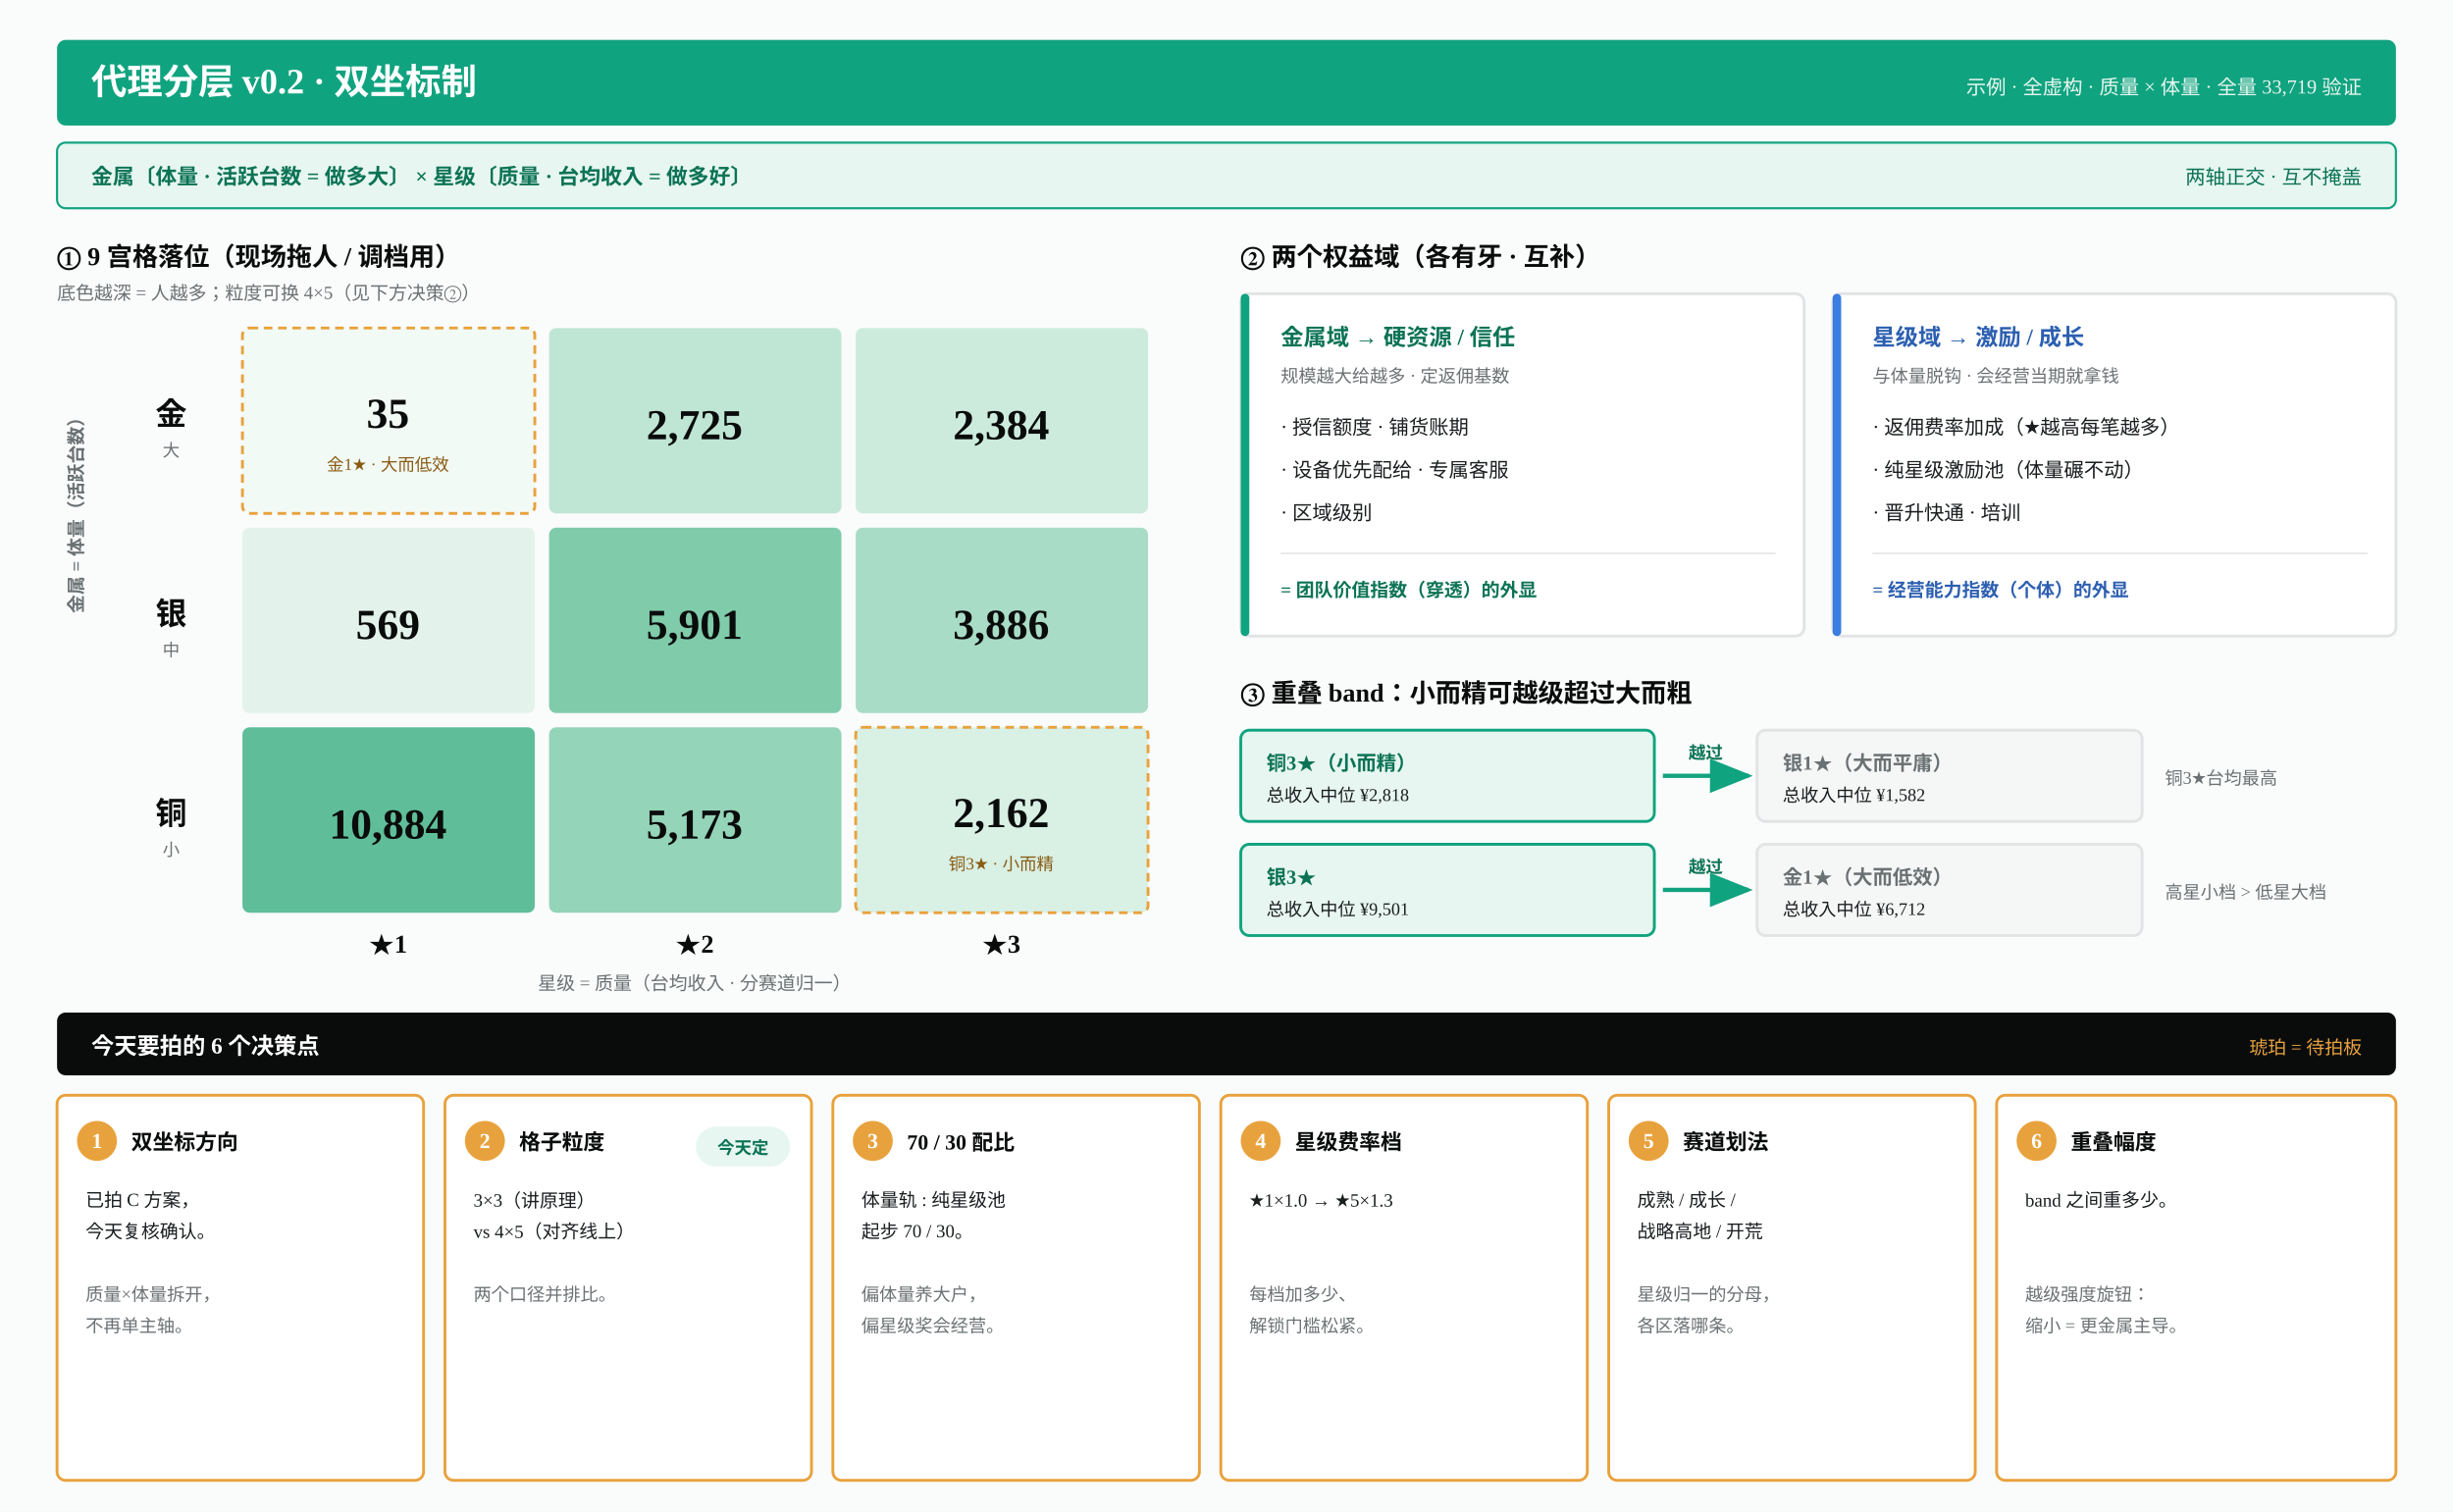
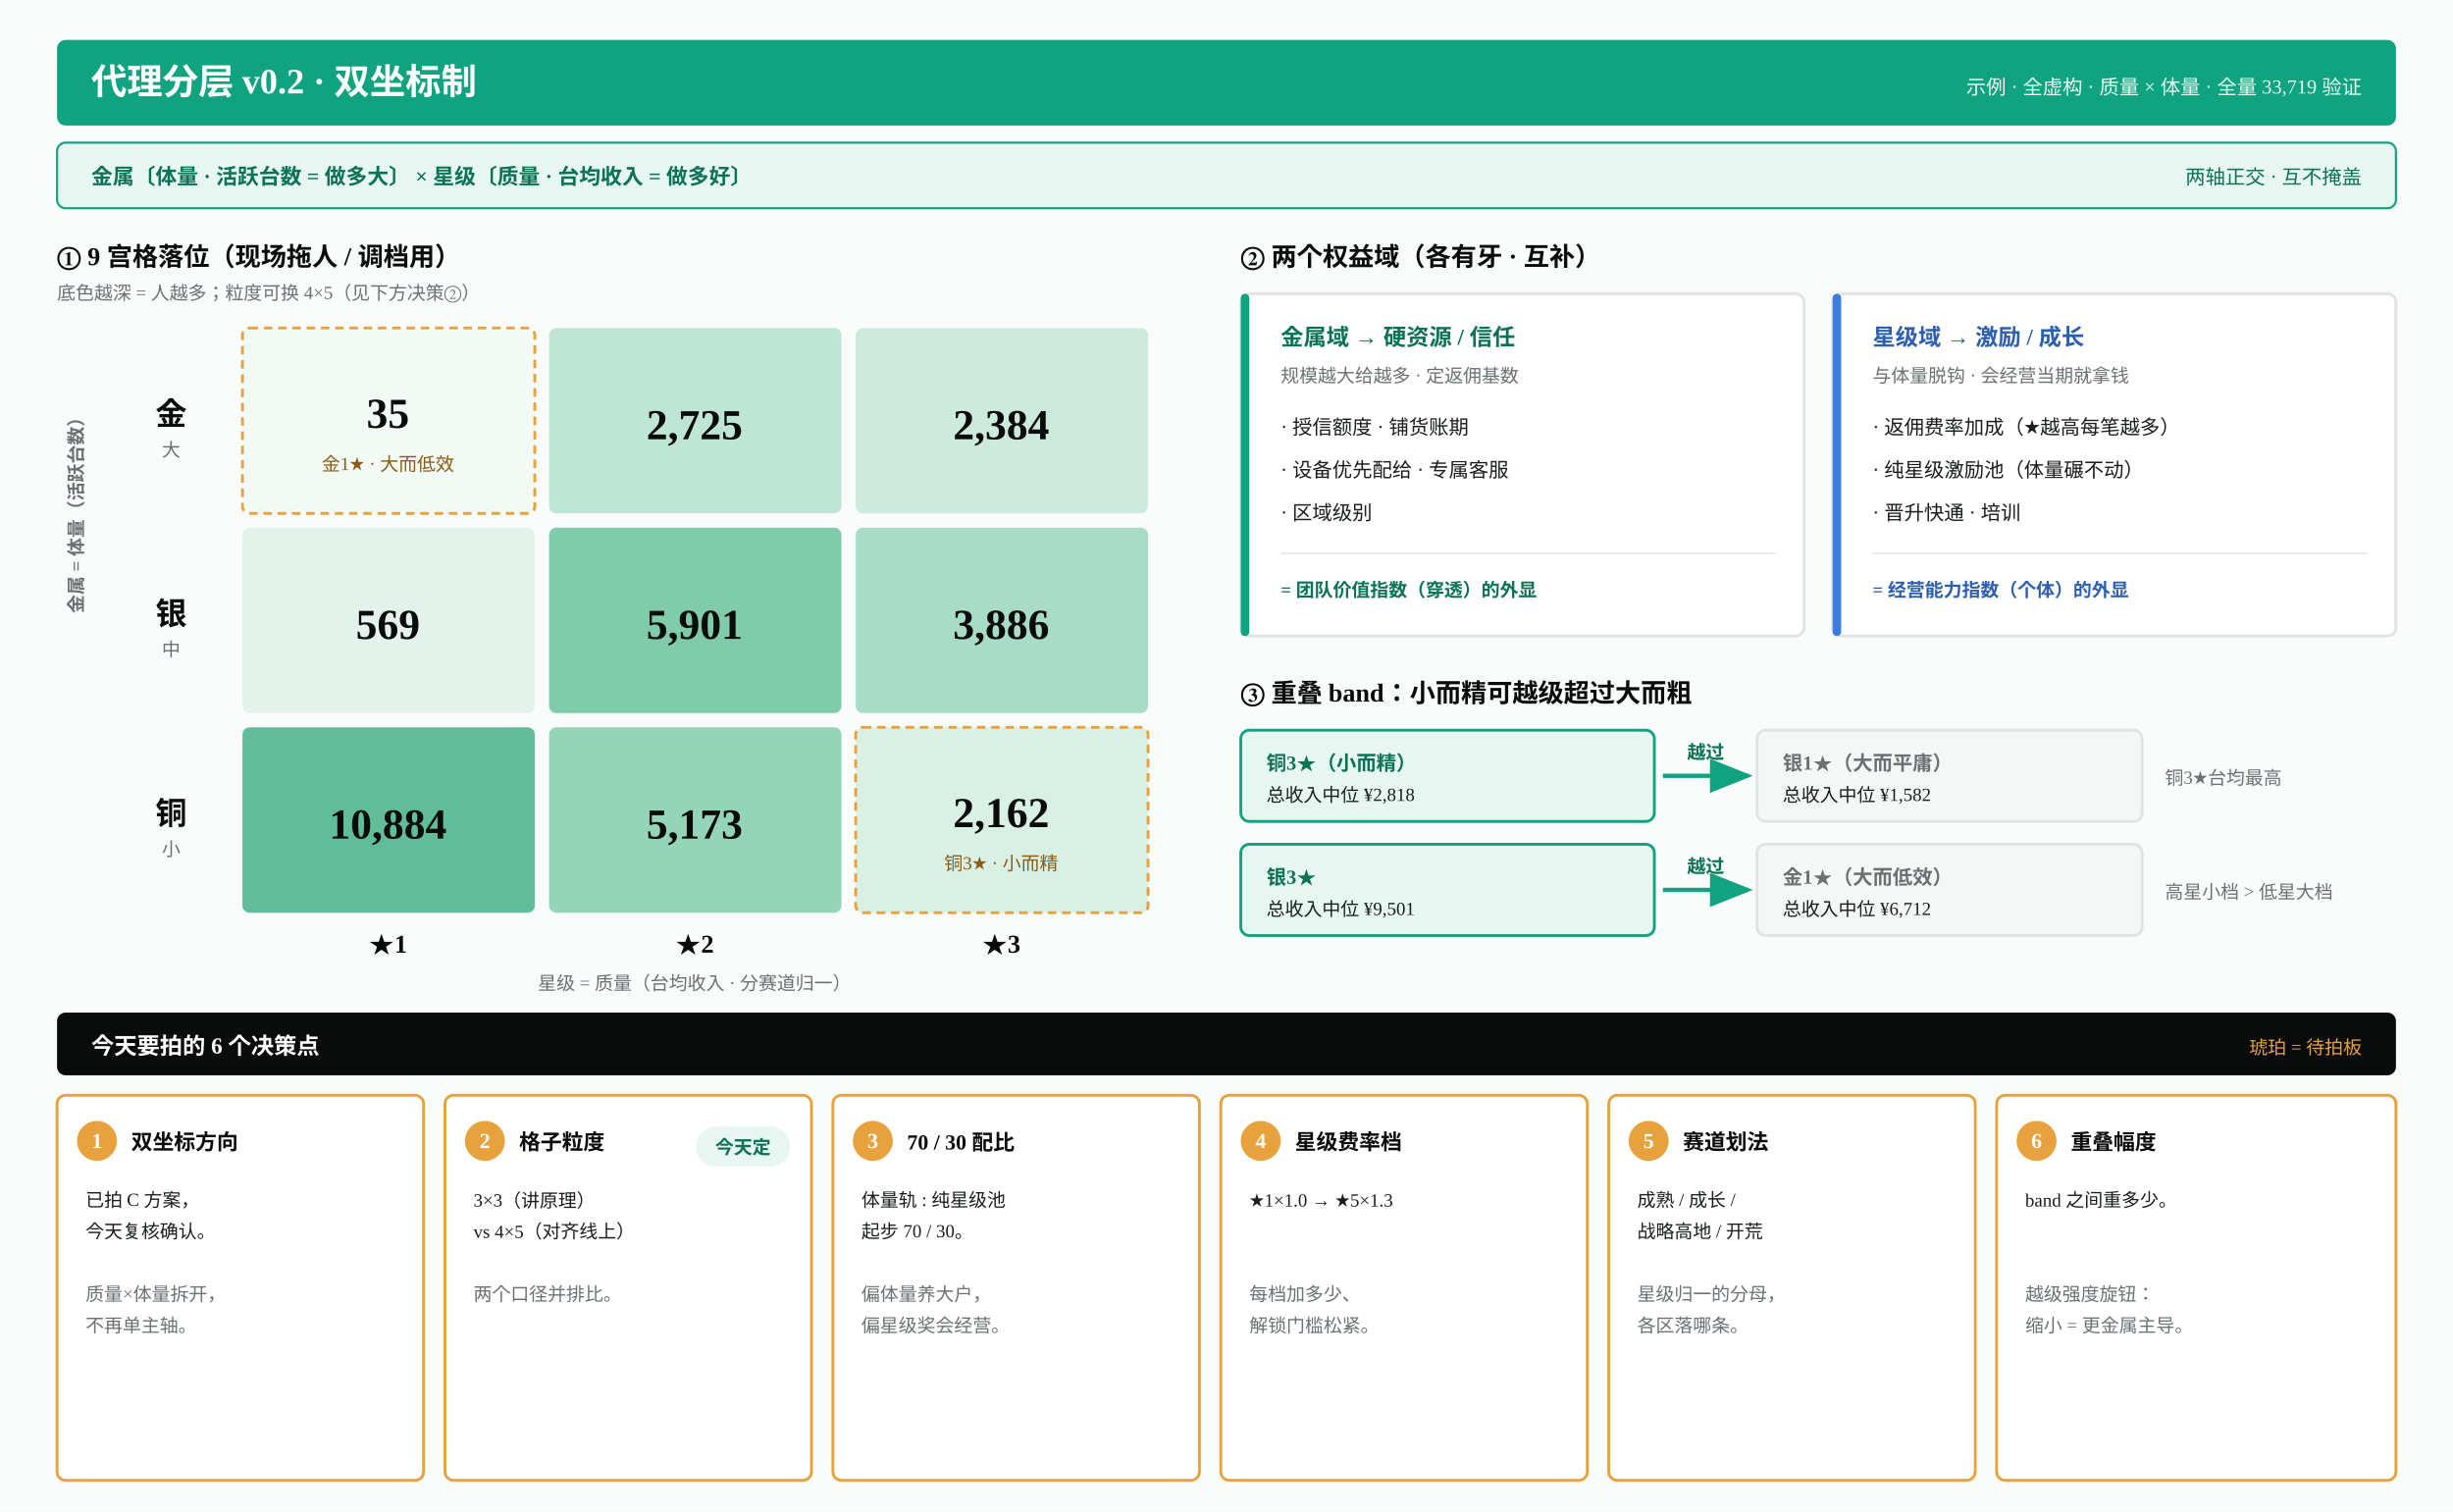
<svg xmlns="http://www.w3.org/2000/svg" viewBox="0 0 1720 1060" width="1720" height="1060">
  <defs>
    <marker id="mar" markerWidth="12" markerHeight="12" refX="9" refY="4" orient="auto" markerUnits="strokeWidth">
      <path d="M0 0 L10 4 L0 8 z" fill="#10A37F" />
    </marker>
  </defs>
  <rect x="0" y="0" width="1720" height="1060" fill="#FAFBFB" />
  <rect x="40" y="28" width="1640" height="60" rx="6" fill="#10A37F" />
  <text x="64" y="66" font-size="25" font-weight="700" fill="#FFFFFF">代理分层 v0.2 · 双坐标制</text>
  <text x="1656" y="66" font-size="14" fill="#E7F6F0" text-anchor="end">示例 · 全虚构 · 质量 × 体量 · 全量 33,719 验证</text>
  <rect x="40" y="100" width="1640" height="46" rx="6" fill="#E7F6F0" stroke="#10A37F" stroke-width="1.5" />
  <text x="64" y="129" font-size="15" font-weight="700" fill="#0B7355">金属〔体量 · 活跃台数 = 做多大〕 × 星级〔质量 · 台均收入 = 做多好〕</text>
  <text x="1656" y="129" font-size="14" fill="#0B7355" text-anchor="end">两轴正交 · 互不掩盖</text>
  <text x="40" y="186" font-size="18" font-weight="700" fill="#0A0C0C">① 9 宫格落位（现场拖人 / 调档用）</text>
  <text x="40" y="210" font-size="13" fill="#6B7173">底色越深 = 人越多；粒度可换 4×5（见下方决策②）</text>
  <text x="58" y="430" font-size="13" font-weight="700" fill="#6B7173" transform="rotate(-90 58 430)">金属 = 体量（活跃台数）</text>
  <text x="120" y="298" font-size="22" font-weight="700" fill="#0A0C0C" text-anchor="middle">金</text>
-   <text x="120" y="320" font-size="12" fill="#6B7173" text-anchor="middle">大</text>
+   <text x="120" y="320" font-size="13" fill="#6B7173" text-anchor="middle">大</text>
  <text x="120" y="438" font-size="22" font-weight="700" fill="#0A0C0C" text-anchor="middle">银</text>
-   <text x="120" y="460" font-size="12" fill="#6B7173" text-anchor="middle">中</text>
+   <text x="120" y="460" font-size="13" fill="#6B7173" text-anchor="middle">中</text>
  <text x="120" y="578" font-size="22" font-weight="700" fill="#0A0C0C" text-anchor="middle">铜</text>
-   <text x="120" y="600" font-size="12" fill="#6B7173" text-anchor="middle">小</text>
+   <text x="120" y="600" font-size="13" fill="#6B7173" text-anchor="middle">小</text>
  <rect x="170" y="230" width="205" height="130" rx="5" fill="#F2FAF6" stroke="#E8A23D" stroke-width="2" stroke-dasharray="6 4" />
  <text x="272" y="300" font-size="30" font-weight="700" fill="#0A0C0C" text-anchor="middle">35</text>
-   <text x="272" y="330" font-size="12" fill="#8A5B12" text-anchor="middle">金1★ · 大而低效</text>
+   <text x="272" y="330" font-size="13" fill="#8A5B12" text-anchor="middle">金1★ · 大而低效</text>
  <rect x="385" y="230" width="205" height="130" rx="5" fill="#BFE6D4" />
  <text x="487" y="308" font-size="30" font-weight="700" fill="#0A0C0C" text-anchor="middle">2,725</text>
  <rect x="600" y="230" width="205" height="130" rx="5" fill="#CDEBDD" />
  <text x="702" y="308" font-size="30" font-weight="700" fill="#0A0C0C" text-anchor="middle">2,384</text>
  <rect x="170" y="370" width="205" height="130" rx="5" fill="#E3F3EC" />
  <text x="272" y="448" font-size="30" font-weight="700" fill="#0A0C0C" text-anchor="middle">569</text>
  <rect x="385" y="370" width="205" height="130" rx="5" fill="#7FCBAA" />
  <text x="487" y="448" font-size="30" font-weight="700" fill="#0A0C0C" text-anchor="middle">5,901</text>
  <rect x="600" y="370" width="205" height="130" rx="5" fill="#A9DCC6" />
  <text x="702" y="448" font-size="30" font-weight="700" fill="#0A0C0C" text-anchor="middle">3,886</text>
  <rect x="170" y="510" width="205" height="130" rx="5" fill="#5FBE99" />
  <text x="272" y="588" font-size="30" font-weight="700" fill="#0A0C0C" text-anchor="middle">10,884</text>
  <rect x="385" y="510" width="205" height="130" rx="5" fill="#94D4B8" />
  <text x="487" y="588" font-size="30" font-weight="700" fill="#0A0C0C" text-anchor="middle">5,173</text>
  <rect x="600" y="510" width="205" height="130" rx="5" fill="#D9F0E5" stroke="#E8A23D" stroke-width="2" stroke-dasharray="6 4" />
  <text x="702" y="580" font-size="30" font-weight="700" fill="#0A0C0C" text-anchor="middle">2,162</text>
-   <text x="702" y="610" font-size="12" fill="#8A5B12" text-anchor="middle">铜3★ · 小而精</text>
+   <text x="702" y="610" font-size="13" fill="#8A5B12" text-anchor="middle">铜3★ · 小而精</text>
  <text x="272" y="668" font-size="18" font-weight="700" fill="#0A0C0C" text-anchor="middle">★1</text>
  <text x="487" y="668" font-size="18" font-weight="700" fill="#0A0C0C" text-anchor="middle">★2</text>
  <text x="702" y="668" font-size="18" font-weight="700" fill="#0A0C0C" text-anchor="middle">★3</text>
  <text x="487" y="694" font-size="13" fill="#6B7173" text-anchor="middle">星级 = 质量（台均收入 · 分赛道归一）</text>
  <text x="870" y="186" font-size="18" font-weight="700" fill="#0A0C0C">② 两个权益域（各有牙 · 互补）</text>
  <rect x="870" y="206" width="395" height="240" rx="6" fill="#FFFFFF" stroke="#E1E3E4" stroke-width="2" />
  <rect x="870" y="206" width="6" height="240" rx="3" fill="#10A37F" />
  <text x="898" y="242" font-size="16" font-weight="700" fill="#0B7355">金属域 → 硬资源 / 信任</text>
-   <text x="898" y="268" font-size="12.5" fill="#6B7173">规模越大给越多 · 定返佣基数</text>
+   <text x="898" y="268" font-size="13" fill="#6B7173">规模越大给越多 · 定返佣基数</text>
  <text x="898" y="304" font-size="14" fill="#1A1E1F">· 授信额度 · 铺货账期</text>
  <text x="898" y="334" font-size="14" fill="#1A1E1F">· 设备优先配给 · 专属客服</text>
  <text x="898" y="364" font-size="14" fill="#1A1E1F">· 区域级别</text>
  <line x1="898" y1="388" x2="1245" y2="388" stroke="#E1E3E4" stroke-width="1" />
  <text x="898" y="418" font-size="13" font-weight="700" fill="#0B7355">= 团队价值指数（穿透）的外显</text>
  <rect x="1285" y="206" width="395" height="240" rx="6" fill="#FFFFFF" stroke="#E1E3E4" stroke-width="2" />
  <rect x="1285" y="206" width="6" height="240" rx="3" fill="#3B7DE0" />
  <text x="1313" y="242" font-size="16" font-weight="700" fill="#2C5FB0">星级域 → 激励 / 成长</text>
-   <text x="1313" y="268" font-size="12.5" fill="#6B7173">与体量脱钩 · 会经营当期就拿钱</text>
+   <text x="1313" y="268" font-size="13" fill="#6B7173">与体量脱钩 · 会经营当期就拿钱</text>
  <text x="1313" y="304" font-size="14" fill="#1A1E1F">· 返佣费率加成（★越高每笔越多）</text>
  <text x="1313" y="334" font-size="14" fill="#1A1E1F">· 纯星级激励池（体量碾不动）</text>
  <text x="1313" y="364" font-size="14" fill="#1A1E1F">· 晋升快通 · 培训</text>
  <line x1="1313" y1="388" x2="1660" y2="388" stroke="#E1E3E4" stroke-width="1" />
  <text x="1313" y="418" font-size="13" font-weight="700" fill="#2C5FB0">= 经营能力指数（个体）的外显</text>
  <text x="870" y="492" font-size="18" font-weight="700" fill="#0A0C0C">③ 重叠 band：小而精可越级超过大而粗</text>
  <rect x="870" y="512" width="290" height="64" rx="6" fill="#E7F6F0" stroke="#10A37F" stroke-width="2" />
  <text x="888" y="540" font-size="14" font-weight="700" fill="#0B7355">铜3★（小而精）</text>
-   <text x="888" y="562" font-size="12.5" fill="#1A1E1F">总收入中位 ¥2,818</text>
+   <text x="888" y="562" font-size="13" fill="#1A1E1F">总收入中位 ¥2,818</text>
  <line x1="1166" y1="544" x2="1226" y2="544" stroke="#10A37F" stroke-width="3" marker-end="url(#mar)" />
-   <text x="1196" y="532" font-size="12" font-weight="700" fill="#0B7355" text-anchor="middle">越过</text>
+   <text x="1196" y="532" font-size="13" font-weight="700" fill="#0B7355" text-anchor="middle">越过</text>
  <rect x="1232" y="512" width="270" height="64" rx="6" fill="#F5F6F6" stroke="#E1E3E4" stroke-width="2" />
  <text x="1250" y="540" font-size="14" font-weight="700" fill="#6B7173">银1★（大而平庸）</text>
-   <text x="1250" y="562" font-size="12.5" fill="#1A1E1F">总收入中位 ¥1,582</text>
-   <text x="1518" y="550" font-size="12.5" fill="#6B7173">铜3★台均最高</text>
+   <text x="1250" y="562" font-size="13" fill="#1A1E1F">总收入中位 ¥1,582</text>
+   <text x="1518" y="550" font-size="13" fill="#6B7173">铜3★台均最高</text>
  <rect x="870" y="592" width="290" height="64" rx="6" fill="#E7F6F0" stroke="#10A37F" stroke-width="2" />
  <text x="888" y="620" font-size="14" font-weight="700" fill="#0B7355">银3★</text>
-   <text x="888" y="642" font-size="12.5" fill="#1A1E1F">总收入中位 ¥9,501</text>
+   <text x="888" y="642" font-size="13" fill="#1A1E1F">总收入中位 ¥9,501</text>
  <line x1="1166" y1="624" x2="1226" y2="624" stroke="#10A37F" stroke-width="3" marker-end="url(#mar)" />
-   <text x="1196" y="612" font-size="12" font-weight="700" fill="#0B7355" text-anchor="middle">越过</text>
+   <text x="1196" y="612" font-size="13" font-weight="700" fill="#0B7355" text-anchor="middle">越过</text>
  <rect x="1232" y="592" width="270" height="64" rx="6" fill="#F5F6F6" stroke="#E1E3E4" stroke-width="2" />
  <text x="1250" y="620" font-size="14" font-weight="700" fill="#6B7173">金1★（大而低效）</text>
-   <text x="1250" y="642" font-size="12.5" fill="#1A1E1F">总收入中位 ¥6,712</text>
-   <text x="1518" y="630" font-size="12.5" fill="#6B7173">高星小档 &gt; 低星大档</text>
+   <text x="1250" y="642" font-size="13" fill="#1A1E1F">总收入中位 ¥6,712</text>
+   <text x="1518" y="630" font-size="13" fill="#6B7173">高星小档 &gt; 低星大档</text>
  <rect x="40" y="710" width="1640" height="44" rx="6" fill="#0A0C0C" />
  <text x="64" y="739" font-size="16" font-weight="700" fill="#FFFFFF">今天要拍的 6 个决策点</text>
  <text x="1656" y="739" font-size="13" fill="#E8A23D" text-anchor="end">琥珀 = 待拍板</text>
  <rect x="40" y="768" width="257" height="270" rx="6" fill="#FFFFFF" stroke="#E8A23D" stroke-width="2" />
  <circle cx="68" cy="800" r="14" fill="#E8A23D" />
  <text x="68" y="805" font-size="15" font-weight="700" fill="#FFFFFF" text-anchor="middle">1</text>
  <text x="92" y="806" font-size="15" font-weight="700" fill="#0A0C0C">双坐标方向</text>
  <text x="60" y="846" font-size="13" fill="#1A1E1F">已拍 C 方案，</text>
  <text x="60" y="868" font-size="13" fill="#1A1E1F">今天复核确认。</text>
-   <text x="60" y="912" font-size="12.5" fill="#6B7173">质量×体量拆开，</text>
-   <text x="60" y="934" font-size="12.5" fill="#6B7173">不再单主轴。</text>
+   <text x="60" y="912" font-size="13" fill="#6B7173">质量×体量拆开，</text>
+   <text x="60" y="934" font-size="13" fill="#6B7173">不再单主轴。</text>
  <rect x="312" y="768" width="257" height="270" rx="6" fill="#FFFFFF" stroke="#E8A23D" stroke-width="2" />
  <circle cx="340" cy="800" r="14" fill="#E8A23D" />
  <text x="340" y="805" font-size="15" font-weight="700" fill="#FFFFFF" text-anchor="middle">2</text>
  <text x="364" y="806" font-size="15" font-weight="700" fill="#0A0C0C">格子粒度</text>
  <rect x="488" y="790" width="66" height="28" rx="14" fill="#E7F6F0" />
-   <text x="521" y="809" font-size="12" font-weight="700" fill="#0B7355" text-anchor="middle">今天定</text>
+   <text x="521" y="809" font-size="13" font-weight="700" fill="#0B7355" text-anchor="middle">今天定</text>
  <text x="332" y="846" font-size="13" fill="#1A1E1F">3×3（讲原理）</text>
  <text x="332" y="868" font-size="13" fill="#1A1E1F">vs 4×5（对齐线上）</text>
-   <text x="332" y="912" font-size="12.5" fill="#6B7173">两个口径并排比。</text>
+   <text x="332" y="912" font-size="13" fill="#6B7173">两个口径并排比。</text>
  <rect x="584" y="768" width="257" height="270" rx="6" fill="#FFFFFF" stroke="#E8A23D" stroke-width="2" />
  <circle cx="612" cy="800" r="14" fill="#E8A23D" />
  <text x="612" y="805" font-size="15" font-weight="700" fill="#FFFFFF" text-anchor="middle">3</text>
  <text x="636" y="806" font-size="15" font-weight="700" fill="#0A0C0C">70 / 30 配比</text>
  <text x="604" y="846" font-size="13" fill="#1A1E1F">体量轨 : 纯星级池</text>
  <text x="604" y="868" font-size="13" fill="#1A1E1F">起步 70 / 30。</text>
-   <text x="604" y="912" font-size="12.5" fill="#6B7173">偏体量养大户，</text>
-   <text x="604" y="934" font-size="12.5" fill="#6B7173">偏星级奖会经营。</text>
+   <text x="604" y="912" font-size="13" fill="#6B7173">偏体量养大户，</text>
+   <text x="604" y="934" font-size="13" fill="#6B7173">偏星级奖会经营。</text>
  <rect x="856" y="768" width="257" height="270" rx="6" fill="#FFFFFF" stroke="#E8A23D" stroke-width="2" />
  <circle cx="884" cy="800" r="14" fill="#E8A23D" />
  <text x="884" y="805" font-size="15" font-weight="700" fill="#FFFFFF" text-anchor="middle">4</text>
  <text x="908" y="806" font-size="15" font-weight="700" fill="#0A0C0C">星级费率档</text>
  <text x="876" y="846" font-size="13" fill="#1A1E1F">★1×1.0 → ★5×1.3</text>
-   <text x="876" y="912" font-size="12.5" fill="#6B7173">每档加多少、</text>
-   <text x="876" y="934" font-size="12.5" fill="#6B7173">解锁门槛松紧。</text>
+   <text x="876" y="912" font-size="13" fill="#6B7173">每档加多少、</text>
+   <text x="876" y="934" font-size="13" fill="#6B7173">解锁门槛松紧。</text>
  <rect x="1128" y="768" width="257" height="270" rx="6" fill="#FFFFFF" stroke="#E8A23D" stroke-width="2" />
  <circle cx="1156" cy="800" r="14" fill="#E8A23D" />
  <text x="1156" y="805" font-size="15" font-weight="700" fill="#FFFFFF" text-anchor="middle">5</text>
  <text x="1180" y="806" font-size="15" font-weight="700" fill="#0A0C0C">赛道划法</text>
  <text x="1148" y="846" font-size="13" fill="#1A1E1F">成熟 / 成长 /</text>
  <text x="1148" y="868" font-size="13" fill="#1A1E1F">战略高地 / 开荒</text>
-   <text x="1148" y="912" font-size="12.5" fill="#6B7173">星级归一的分母，</text>
-   <text x="1148" y="934" font-size="12.5" fill="#6B7173">各区落哪条。</text>
+   <text x="1148" y="912" font-size="13" fill="#6B7173">星级归一的分母，</text>
+   <text x="1148" y="934" font-size="13" fill="#6B7173">各区落哪条。</text>
  <rect x="1400" y="768" width="280" height="270" rx="6" fill="#FFFFFF" stroke="#E8A23D" stroke-width="2" />
  <circle cx="1428" cy="800" r="14" fill="#E8A23D" />
  <text x="1428" y="805" font-size="15" font-weight="700" fill="#FFFFFF" text-anchor="middle">6</text>
  <text x="1452" y="806" font-size="15" font-weight="700" fill="#0A0C0C">重叠幅度</text>
  <text x="1420" y="846" font-size="13" fill="#1A1E1F">band 之间重多少。</text>
-   <text x="1420" y="912" font-size="12.5" fill="#6B7173">越级强度旋钮：</text>
-   <text x="1420" y="934" font-size="12.5" fill="#6B7173">缩小 = 更金属主导。</text>
+   <text x="1420" y="912" font-size="13" fill="#6B7173">越级强度旋钮：</text>
+   <text x="1420" y="934" font-size="13" fill="#6B7173">缩小 = 更金属主导。</text>
</svg>
